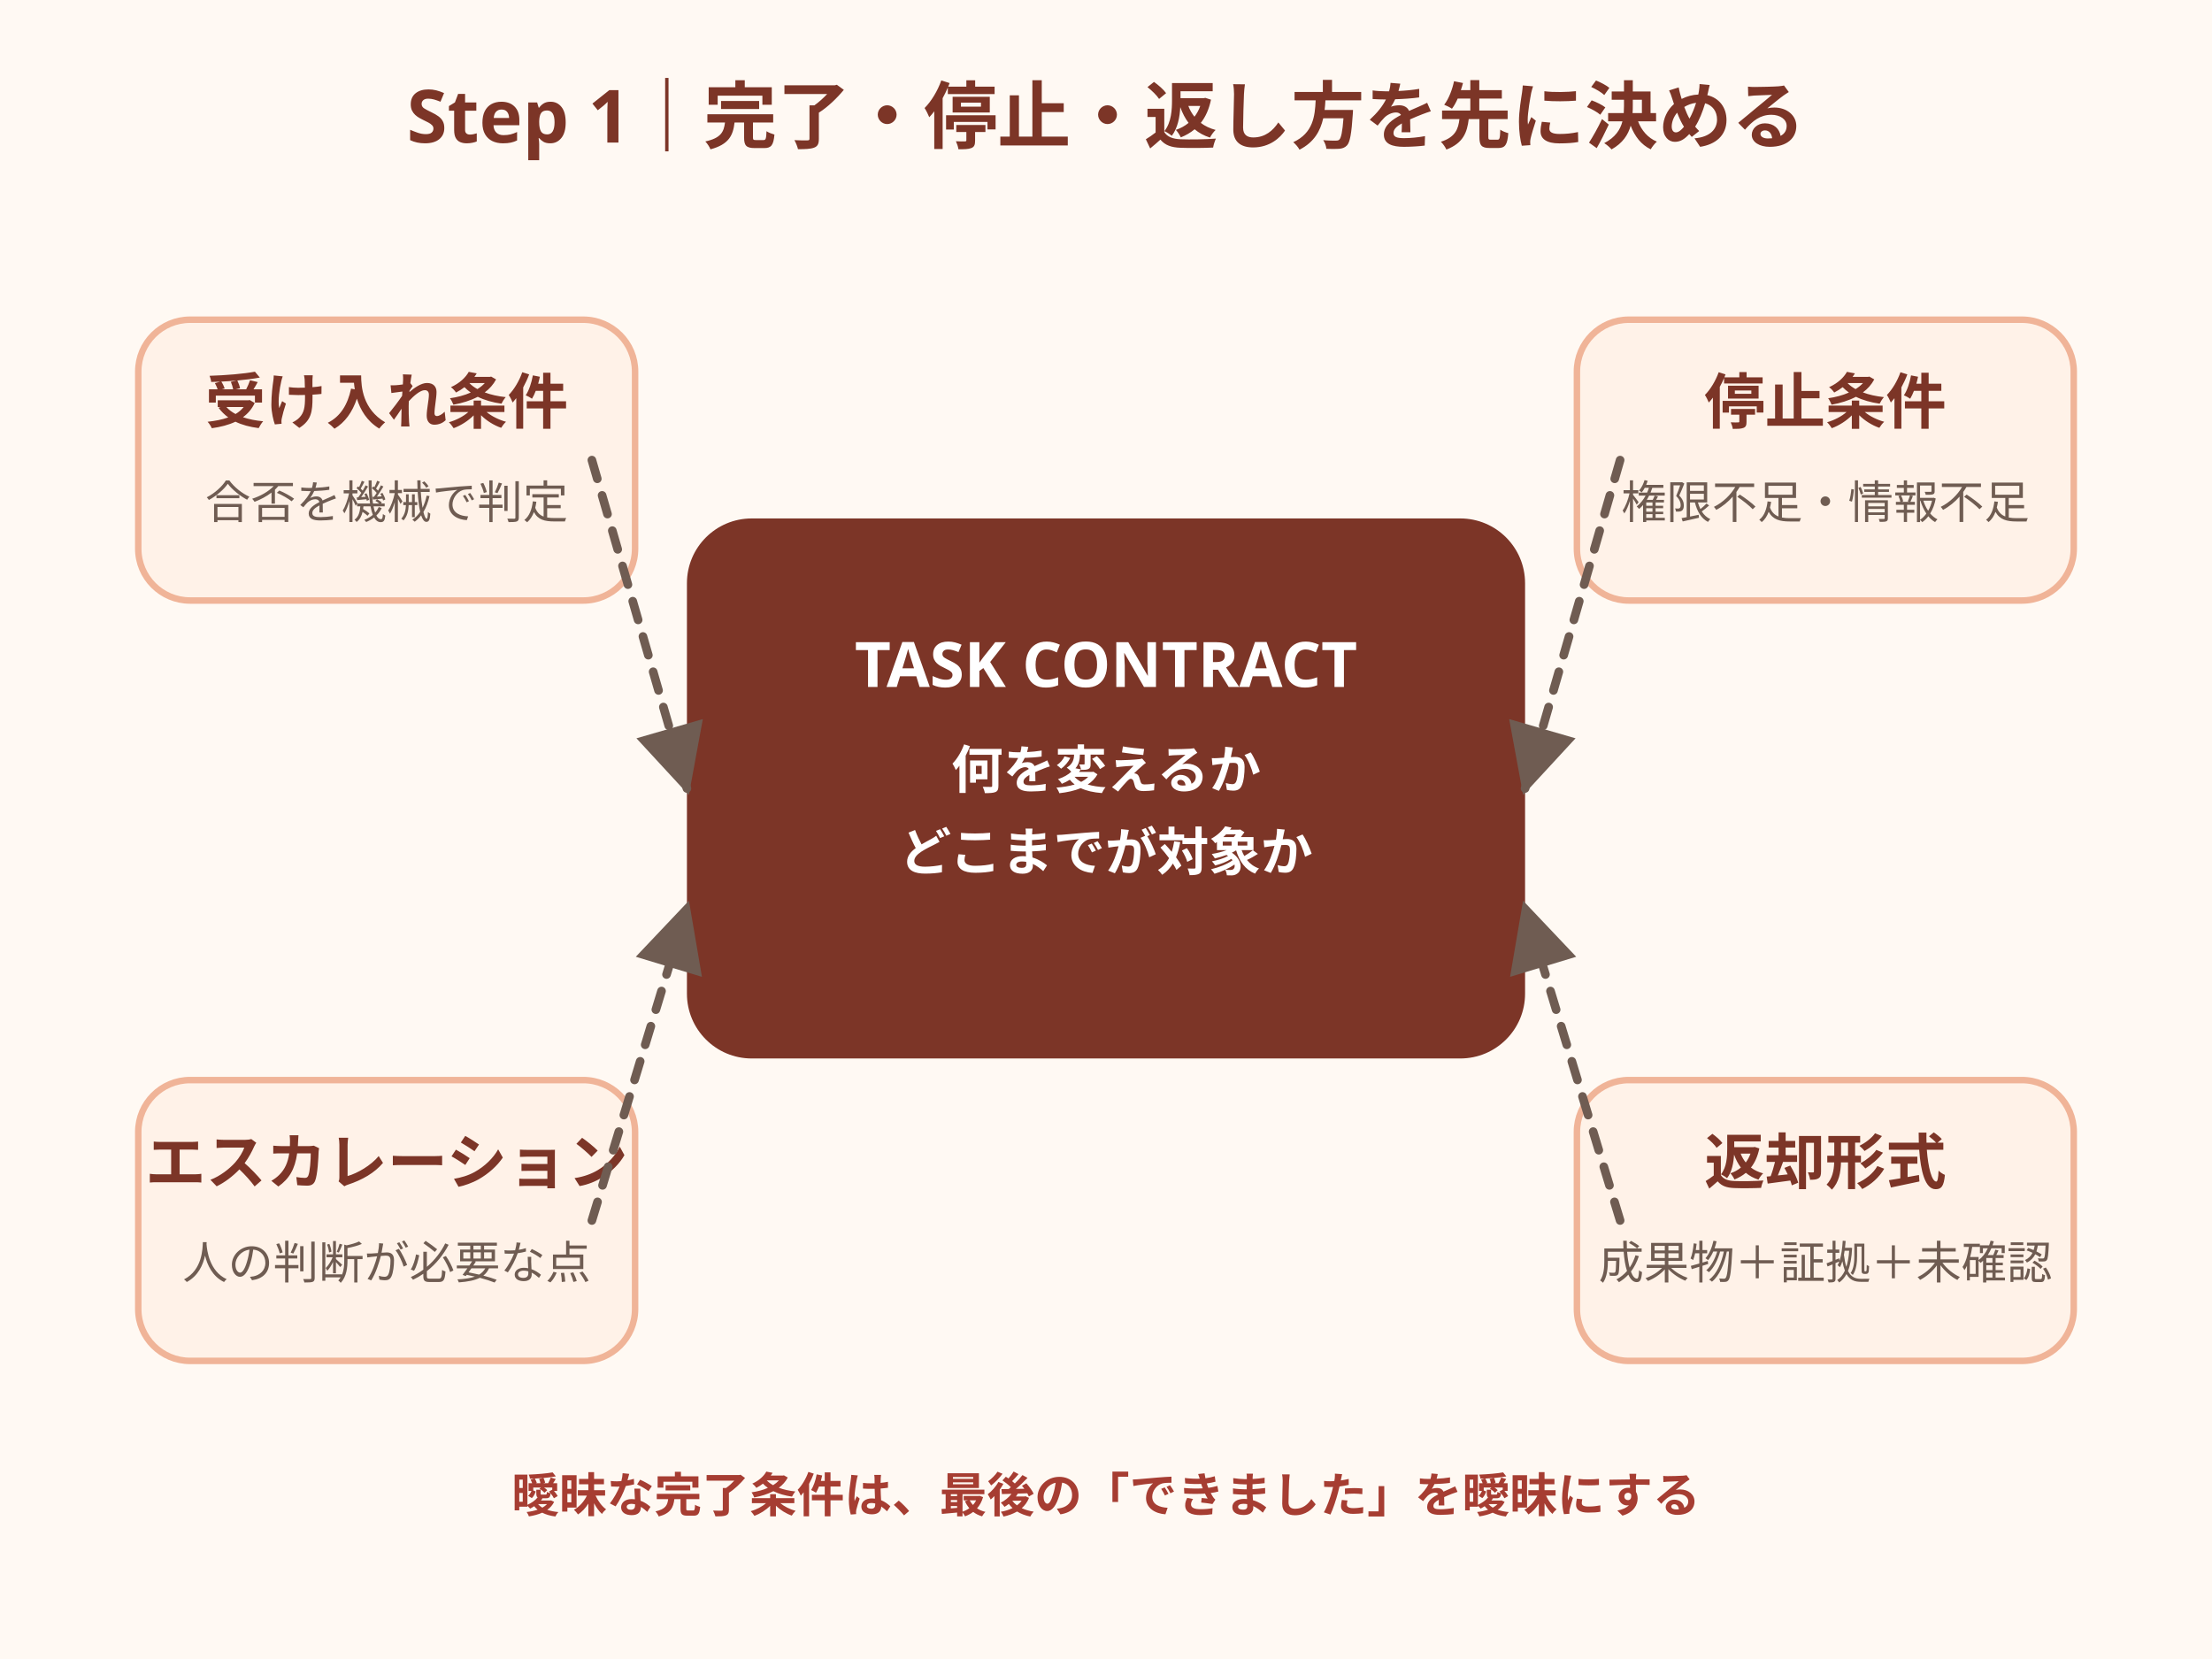
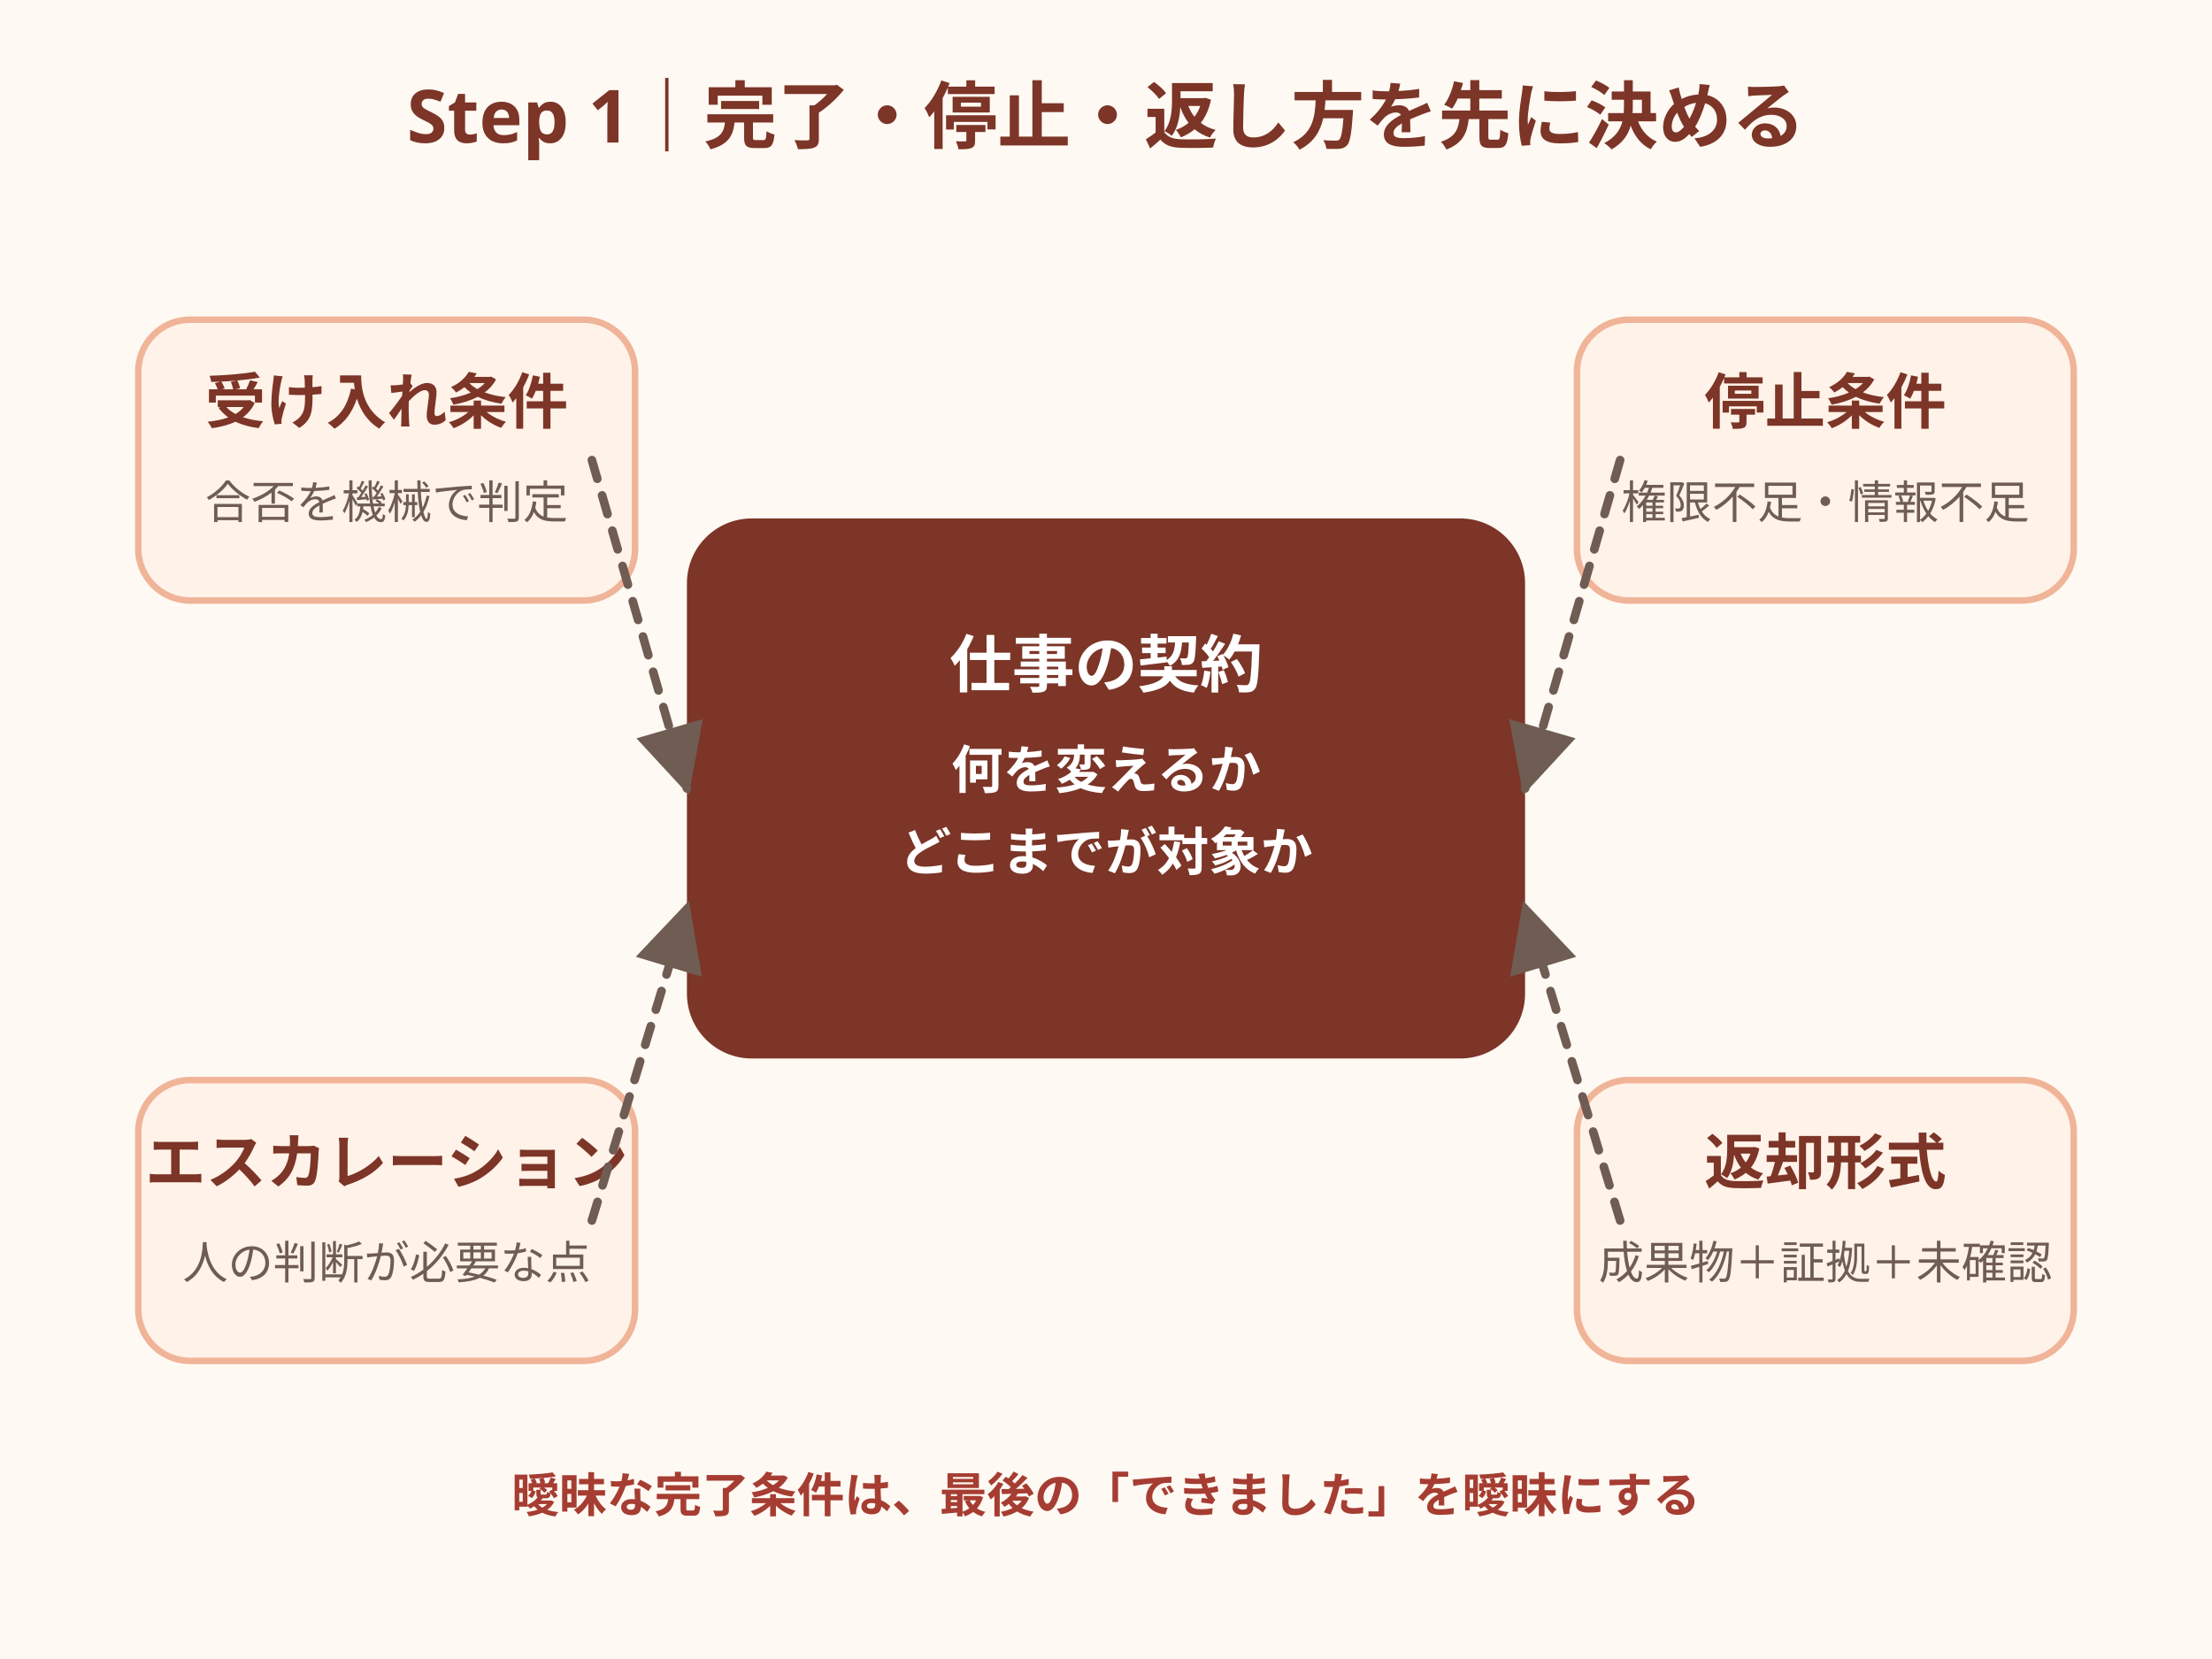
<svg xmlns="http://www.w3.org/2000/svg" width="1024" height="768" viewBox="0 0 1024 768">
  <defs>
    <marker id="arrow" viewBox="0 0 10 10" refX="9" refY="5" markerWidth="8" markerHeight="8" orient="auto-start-reverse">
      <path d="M 0 0 L 10 5 L 0 10 z" fill="#6F5C52" />
    </marker>
  </defs>
  <rect width="1024" height="768" fill="#FFF9F3" />
  <text x="512" y="66" text-anchor="middle" font-family="Hiragino Sans, Yu Gothic, sans-serif" font-size="34" font-weight="800" fill="#7C3527">Step 1｜完了・停止・返し方を先に決める</text>
  <rect x="318" y="240" width="388" height="250" rx="30" fill="#7C3527" stroke="#7C3527" stroke-width="0" />
-   <text x="512" y="318" text-anchor="middle" font-family="Hiragino Sans, Yu Gothic, sans-serif" font-size="29" font-weight="800" fill="#FFFFFF">TASK CONTRACT</text>
+   <text x="512" y="318" text-anchor="middle" font-family="Hiragino Sans, Yu Gothic, sans-serif" font-size="29" font-weight="800" fill="#FFFFFF">仕事の契約</text>
  <text x="512" y="365" text-anchor="middle" font-family="Hiragino Sans, Yu Gothic, sans-serif" font-size="24" font-weight="700" fill="#FFFFFF">何を変えるか</text>
  <text x="512" y="403" text-anchor="middle" font-family="Hiragino Sans, Yu Gothic, sans-serif" font-size="24" font-weight="700" fill="#FFFFFF">どこまでが対象か</text>
  <rect x="64" y="148" width="230" height="130" rx="24" fill="#FFF2E8" stroke="#F0B498" stroke-width="3" />
  <text x="179.0" y="196" text-anchor="middle" font-family="Hiragino Sans, Yu Gothic, sans-serif" font-size="28" font-weight="700" fill="#7C3527">受け入れ条件</text>
  <text x="179.0" y="240" text-anchor="middle" font-family="Hiragino Sans, Yu Gothic, sans-serif" font-size="21" font-weight="500" fill="#6F5C52">合否を機械で判定</text>
  <line x1="274" y1="213" x2="318" y2="365" stroke="#6F5C52" stroke-width="4" stroke-linecap="round" marker-end="url(#arrow)" stroke-dasharray="9 8" />
  <rect x="730" y="148" width="230" height="130" rx="24" fill="#FFF2E8" stroke="#F0B498" stroke-width="3" />
  <text x="845.0" y="196" text-anchor="middle" font-family="Hiragino Sans, Yu Gothic, sans-serif" font-size="28" font-weight="700" fill="#7C3527">停止条件</text>
  <text x="845.0" y="240" text-anchor="middle" font-family="Hiragino Sans, Yu Gothic, sans-serif" font-size="21" font-weight="500" fill="#6F5C52">権限不足・情報不足</text>
  <line x1="750" y1="213" x2="706" y2="365" stroke="#6F5C52" stroke-width="4" stroke-linecap="round" marker-end="url(#arrow)" stroke-dasharray="9 8" />
  <rect x="64" y="500" width="230" height="130" rx="24" fill="#FFF2E8" stroke="#F0B498" stroke-width="3" />
  <text x="179.0" y="548" text-anchor="middle" font-family="Hiragino Sans, Yu Gothic, sans-serif" font-size="28" font-weight="700" fill="#7C3527">エスカレーション</text>
  <text x="179.0" y="592" text-anchor="middle" font-family="Hiragino Sans, Yu Gothic, sans-serif" font-size="21" font-weight="500" fill="#6F5C52">人の判断が必要な点</text>
  <line x1="274" y1="565" x2="318" y2="420" stroke="#6F5C52" stroke-width="4" stroke-linecap="round" marker-end="url(#arrow)" stroke-dasharray="9 8" />
  <rect x="730" y="500" width="230" height="130" rx="24" fill="#FFF2E8" stroke="#F0B498" stroke-width="3" />
  <text x="845.0" y="548" text-anchor="middle" font-family="Hiragino Sans, Yu Gothic, sans-serif" font-size="28" font-weight="700" fill="#7C3527">返却形式</text>
  <text x="845.0" y="592" text-anchor="middle" font-family="Hiragino Sans, Yu Gothic, sans-serif" font-size="21" font-weight="500" fill="#6F5C52">成果物＋証拠＋未確認</text>
  <line x1="750" y1="565" x2="706" y2="420" stroke="#6F5C52" stroke-width="4" stroke-linecap="round" marker-end="url(#arrow)" stroke-dasharray="9 8" />
  <text x="512" y="700" text-anchor="middle" font-family="Hiragino Sans, Yu Gothic, sans-serif" font-size="22" font-weight="700" fill="#A63D32">曖昧な完了条件は、最後の「できました」を曖昧にする</text>
</svg>
